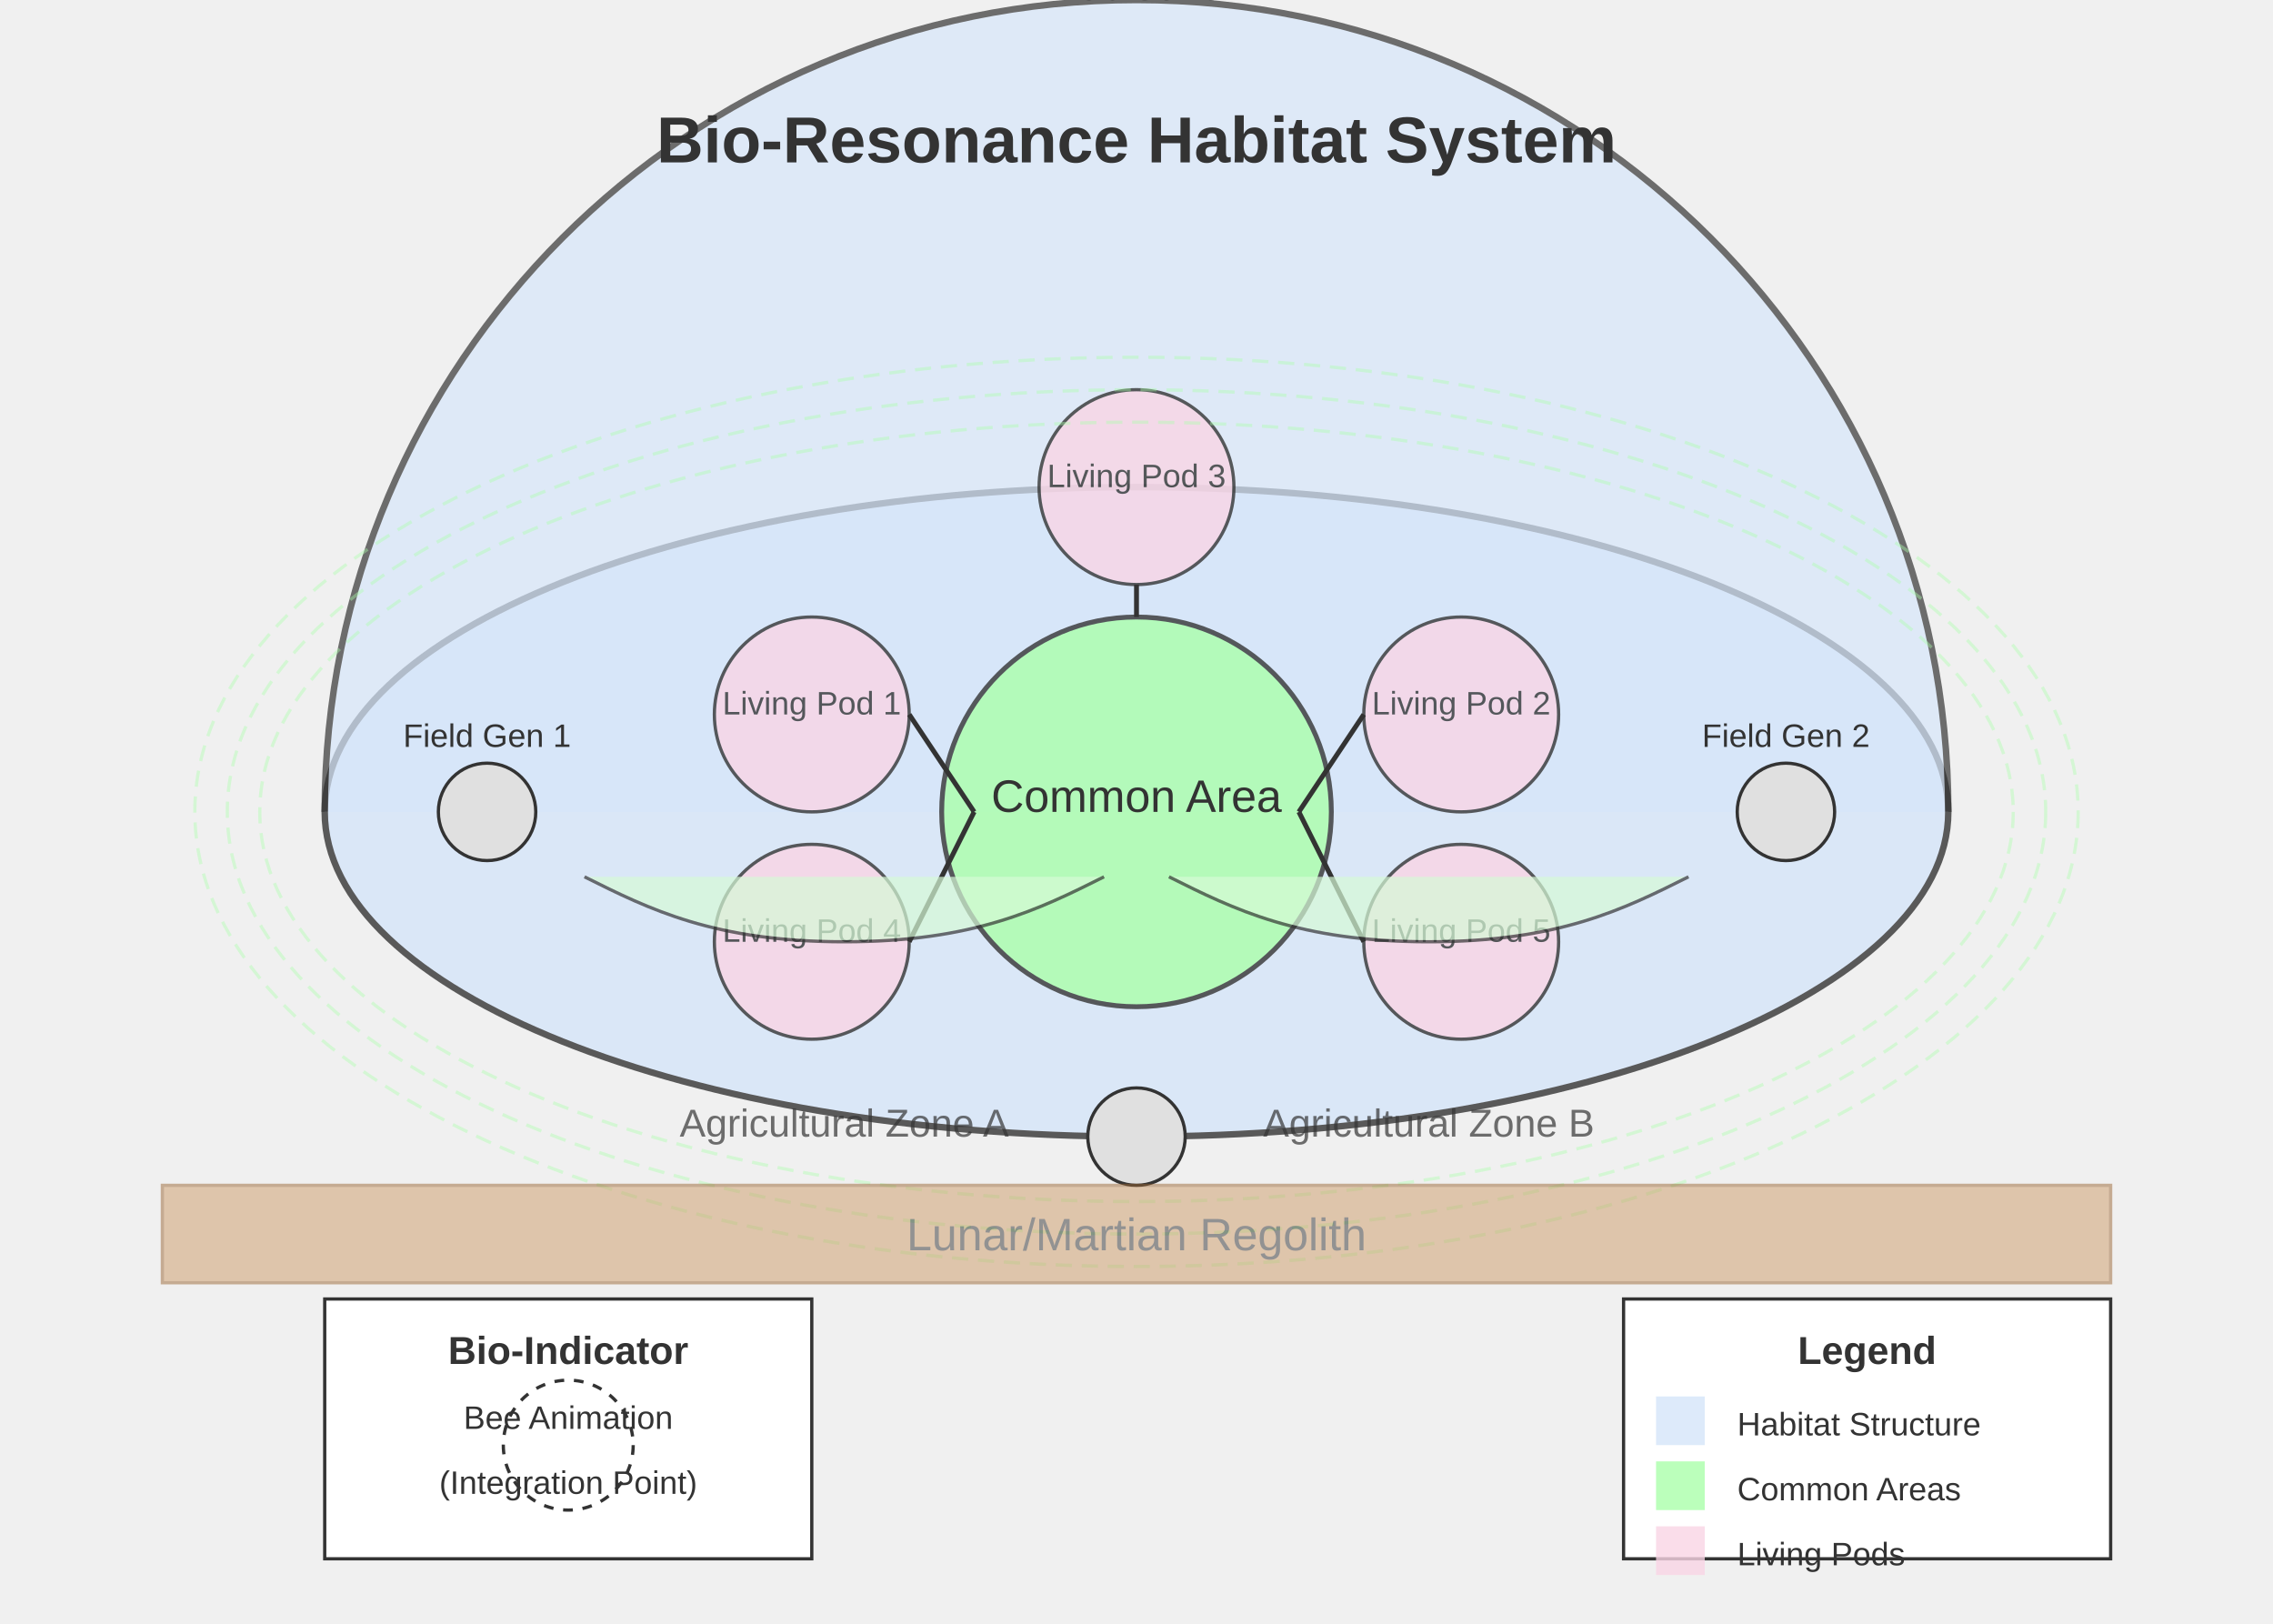
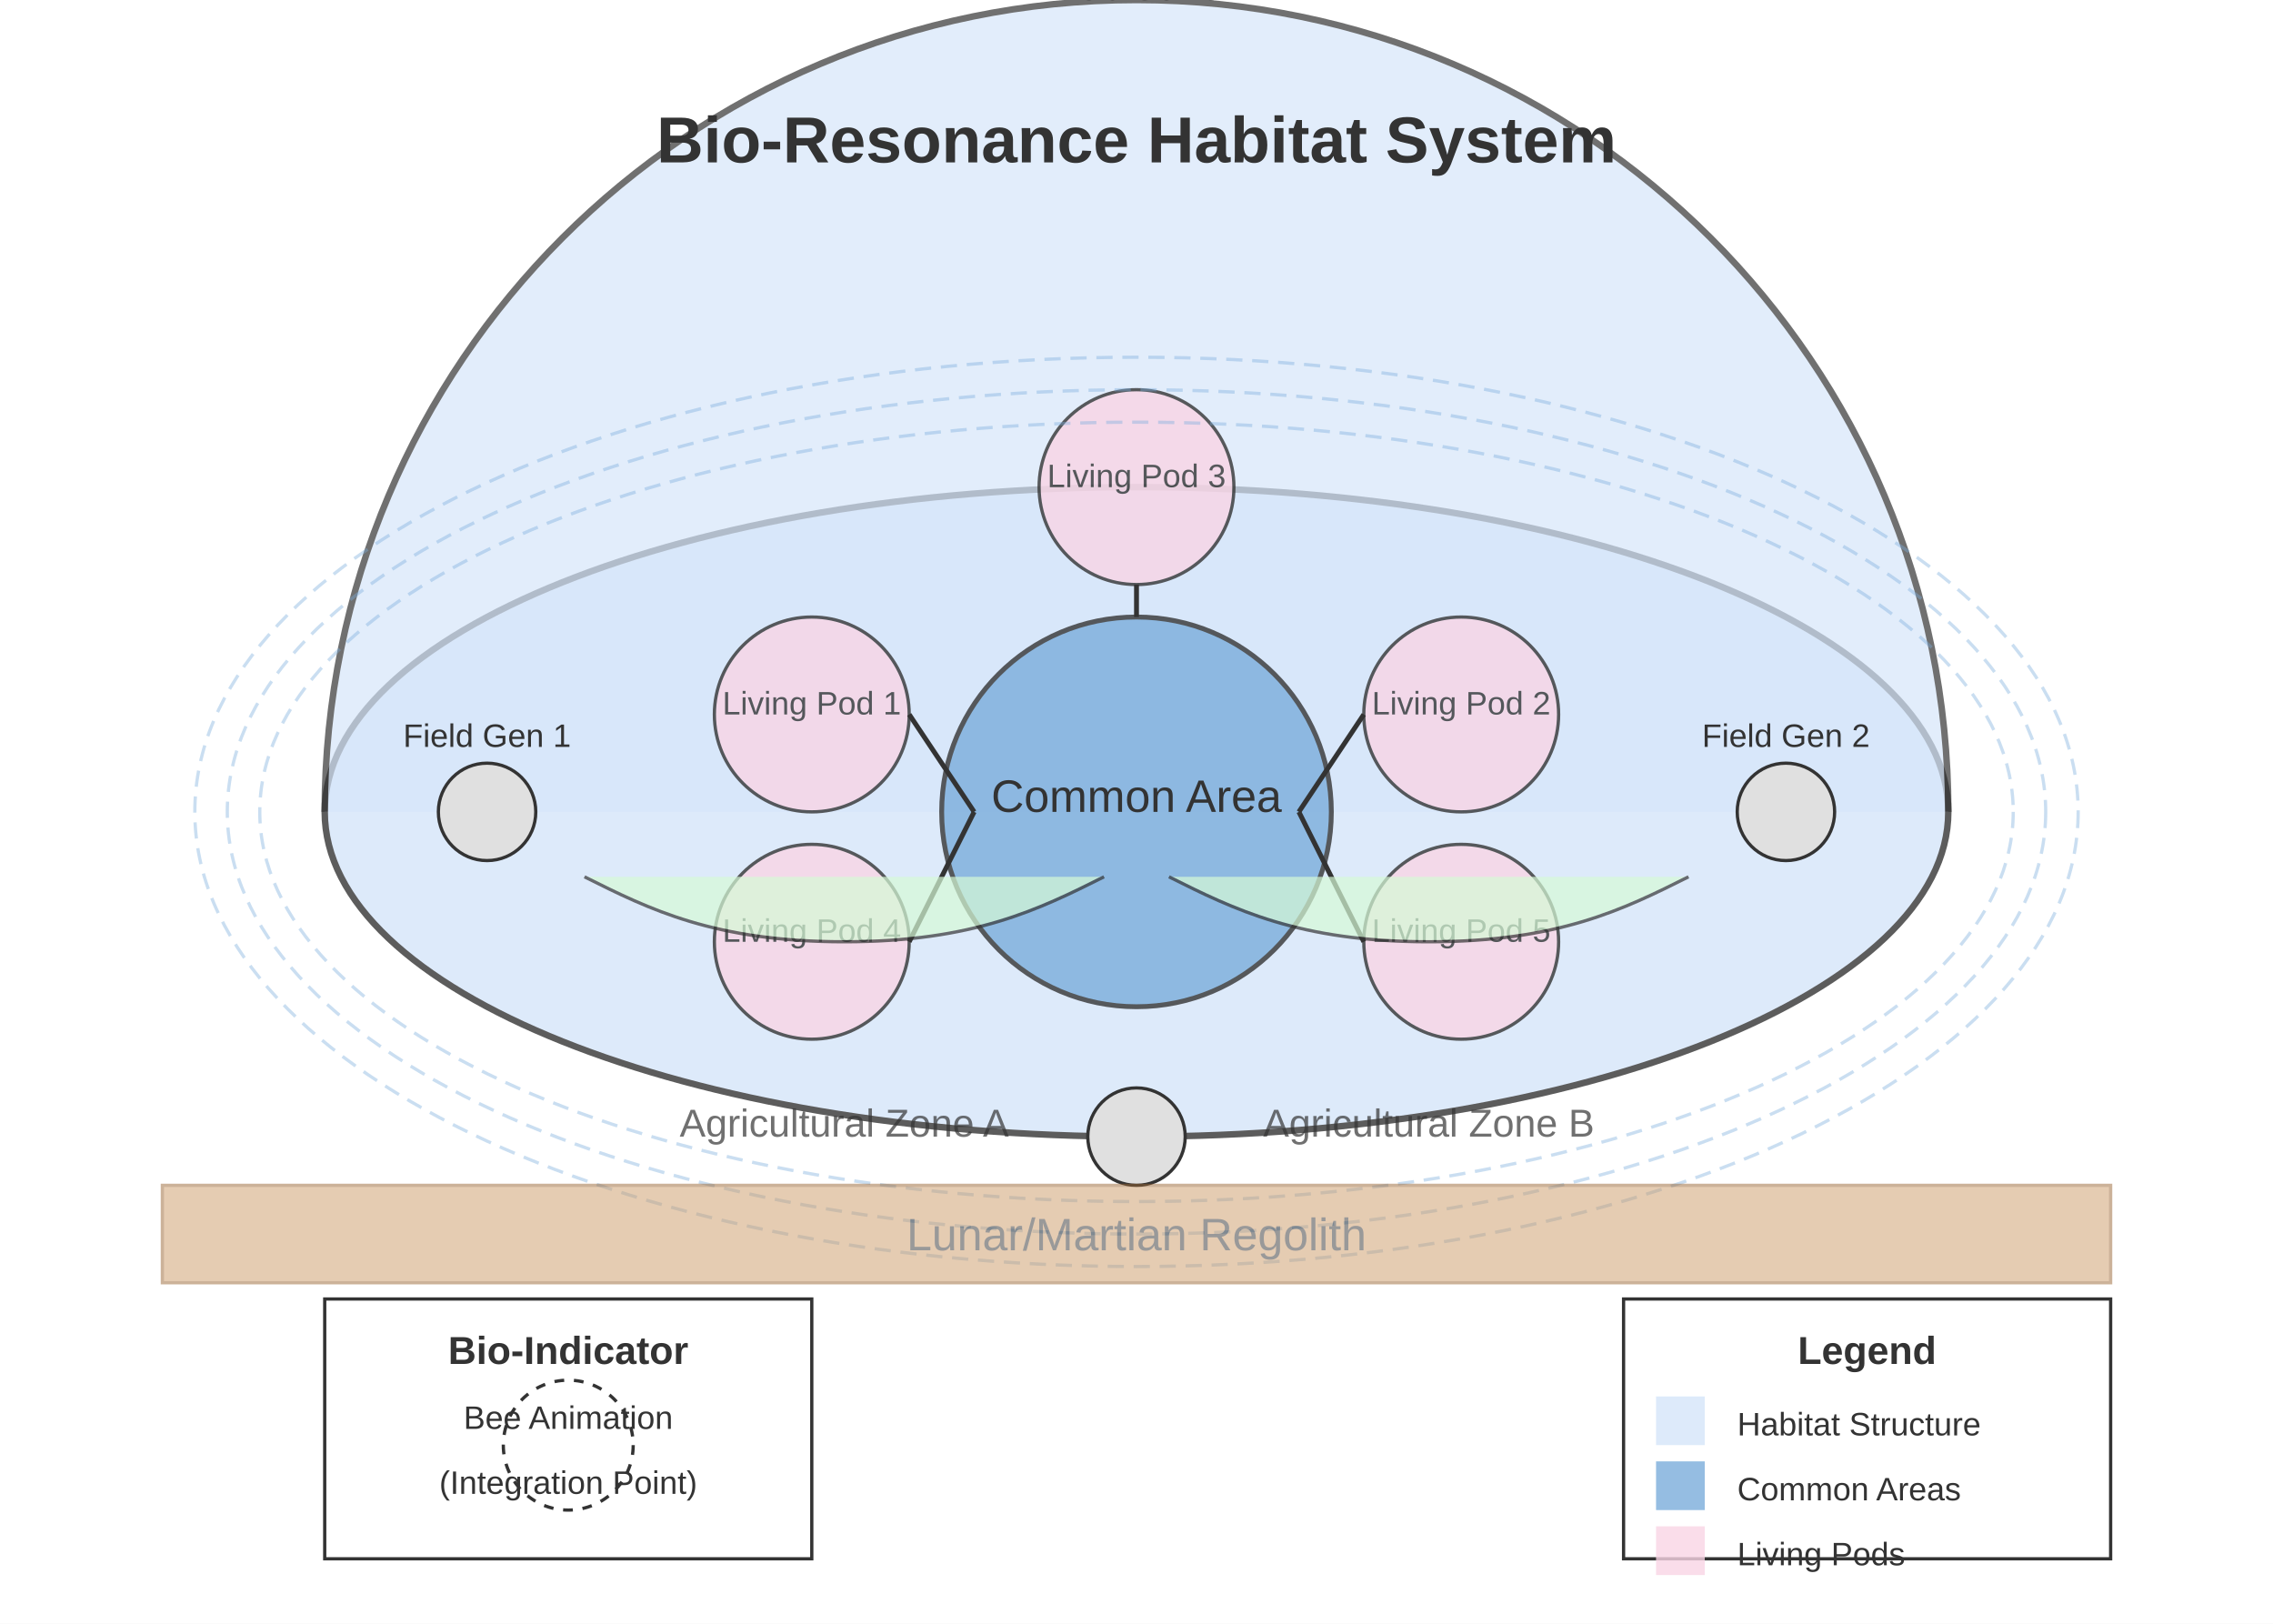
<svg xmlns="http://www.w3.org/2000/svg" width="700" height="500" viewBox="0 0 700 500">
-   <rect width="700" height="500" fill="#f0f0f0" />
+   <rect width="700" height="500" fill="white" />
  <ellipse cx="350" cy="250" rx="250" ry="100" fill="#d5e5f9" stroke="#333" stroke-width="2" opacity="0.8" />
  <path d="M100,250 A250,250 0 0,1 600,250" fill="#d5e5f9" stroke="#333" stroke-width="2" opacity="0.7" />
  <g>
-     <circle cx="350" cy="250" r="60" fill="#aaffaa" stroke="#333" stroke-width="1.5" opacity="0.8" />
+     <circle cx="350" cy="250" r="60" fill="#7aaddb" stroke="#333" stroke-width="1.5" opacity="0.8" />
    <text x="350" y="250" text-anchor="middle" font-family="Arial" font-size="14" fill="#333">Common Area</text>
    <g opacity="0.8">
      <circle cx="250" cy="220" r="30" fill="#f9d5e5" stroke="#333" stroke-width="1" />
      <text x="250" y="220" text-anchor="middle" font-family="Arial" font-size="10" fill="#333">Living Pod 1</text>
      <circle cx="450" cy="220" r="30" fill="#f9d5e5" stroke="#333" stroke-width="1" />
      <text x="450" y="220" text-anchor="middle" font-family="Arial" font-size="10" fill="#333">Living Pod 2</text>
      <circle cx="350" cy="150" r="30" fill="#f9d5e5" stroke="#333" stroke-width="1" />
      <text x="350" y="150" text-anchor="middle" font-family="Arial" font-size="10" fill="#333">Living Pod 3</text>
      <circle cx="250" cy="290" r="30" fill="#f9d5e5" stroke="#333" stroke-width="1" />
      <text x="250" y="290" text-anchor="middle" font-family="Arial" font-size="10" fill="#333">Living Pod 4</text>
      <circle cx="450" cy="290" r="30" fill="#f9d5e5" stroke="#333" stroke-width="1" />
      <text x="450" y="290" text-anchor="middle" font-family="Arial" font-size="10" fill="#333">Living Pod 5</text>
    </g>
    <g stroke="#333" stroke-width="1.5" fill="none">
      <path d="M300,250 L280,220" />
      <path d="M400,250 L420,220" />
      <path d="M350,190 L350,180" />
      <path d="M300,250 L280,290" />
      <path d="M400,250 L420,290" />
    </g>
  </g>
  <g opacity="0.7">
    <path d="M180,270 C200,280 220,290 260,290 C300,290 320,280 340,270" fill="#d5f9d5" stroke="#333" stroke-width="1" />
    <path d="M360,270 C380,280 400,290 440,290 C480,290 500,280 520,270" fill="#d5f9d5" stroke="#333" stroke-width="1" />
    <text x="260" y="350" text-anchor="middle" font-family="Arial" font-size="12" fill="#333">Agricultural Zone A</text>
    <text x="440" y="350" text-anchor="middle" font-family="Arial" font-size="12" fill="#333">Agricultural Zone B</text>
  </g>
  <g>
    <circle cx="150" cy="250" r="15" fill="#e0e0e0" stroke="#333" stroke-width="1" />
    <circle cx="550" cy="250" r="15" fill="#e0e0e0" stroke="#333" stroke-width="1" />
    <circle cx="350" cy="350" r="15" fill="#e0e0e0" stroke="#333" stroke-width="1" />
    <text x="150" y="230" text-anchor="middle" font-family="Arial" font-size="10" fill="#333">Field Gen 1</text>
    <text x="550" y="230" text-anchor="middle" font-family="Arial" font-size="10" fill="#333">Field Gen 2</text>
    <text x="350" cy="330" text-anchor="middle" font-family="Arial" font-size="10" fill="#333">Field Gen 3</text>
  </g>
  <g stroke-dasharray="5,3" fill="none" opacity="0.4">
-     <ellipse cx="350" cy="250" rx="270" ry="120" stroke="#aaffaa" stroke-width="1" />
-     <ellipse cx="350" cy="250" rx="280" ry="130" stroke="#aaffaa" stroke-width="1" />
-     <ellipse cx="350" cy="250" rx="290" ry="140" stroke="#aaffaa" stroke-width="1" />
+     <ellipse cx="350" cy="250" rx="270" ry="120" stroke="#7aaddb" stroke-width="1" />
+     <ellipse cx="350" cy="250" rx="280" ry="130" stroke="#7aaddb" stroke-width="1" />
+     <ellipse cx="350" cy="250" rx="290" ry="140" stroke="#7aaddb" stroke-width="1" />
  </g>
  <g opacity="0.5">
    <rect x="50" y="365" width="600" height="30" fill="#cc9966" stroke="#996633" stroke-width="1" />
    <text x="350" y="385" text-anchor="middle" font-family="Arial" font-size="14" fill="#333">Lunar/Martian Regolith</text>
  </g>
  <text x="350" y="50" text-anchor="middle" font-family="Arial" font-size="20" font-weight="bold" fill="#333">Bio-Resonance Habitat System</text>
  <g transform="translate(500, 400)">
    <rect x="0" y="0" width="150" height="80" fill="white" stroke="#333" stroke-width="1" />
    <text x="75" y="20" text-anchor="middle" font-family="Arial" font-size="12" font-weight="bold" fill="#333">Legend</text>
    <rect x="10" y="30" width="15" height="15" fill="#d5e5f9" opacity="0.8" />
    <text x="35" y="42" text-anchor="start" font-family="Arial" font-size="10" fill="#333">Habitat Structure</text>
-     <rect x="10" y="50" width="15" height="15" fill="#aaffaa" opacity="0.8" />
+     <rect x="10" y="50" width="15" height="15" fill="#7aaddb" opacity="0.8" />
    <text x="35" y="62" text-anchor="start" font-family="Arial" font-size="10" fill="#333">Common Areas</text>
    <rect x="10" y="70" width="15" height="15" fill="#f9d5e5" opacity="0.8" />
    <text x="35" y="82" text-anchor="start" font-family="Arial" font-size="10" fill="#333">Living Pods</text>
  </g>
  <g transform="translate(100, 400)">
    <rect x="0" y="0" width="150" height="80" fill="white" stroke="#333" stroke-width="1" />
    <text x="75" y="20" text-anchor="middle" font-family="Arial" font-size="12" font-weight="bold" fill="#333">Bio-Indicator</text>
    <text x="75" y="40" text-anchor="middle" font-family="Arial" font-size="10" fill="#333">Bee Animation</text>
    <text x="75" y="60" text-anchor="middle" font-family="Arial" font-size="10" fill="#333">(Integration Point)</text>
    <circle cx="75" cy="45" r="20" fill="none" stroke="#333" stroke-width="1" stroke-dasharray="3,3" />
  </g>
</svg>
